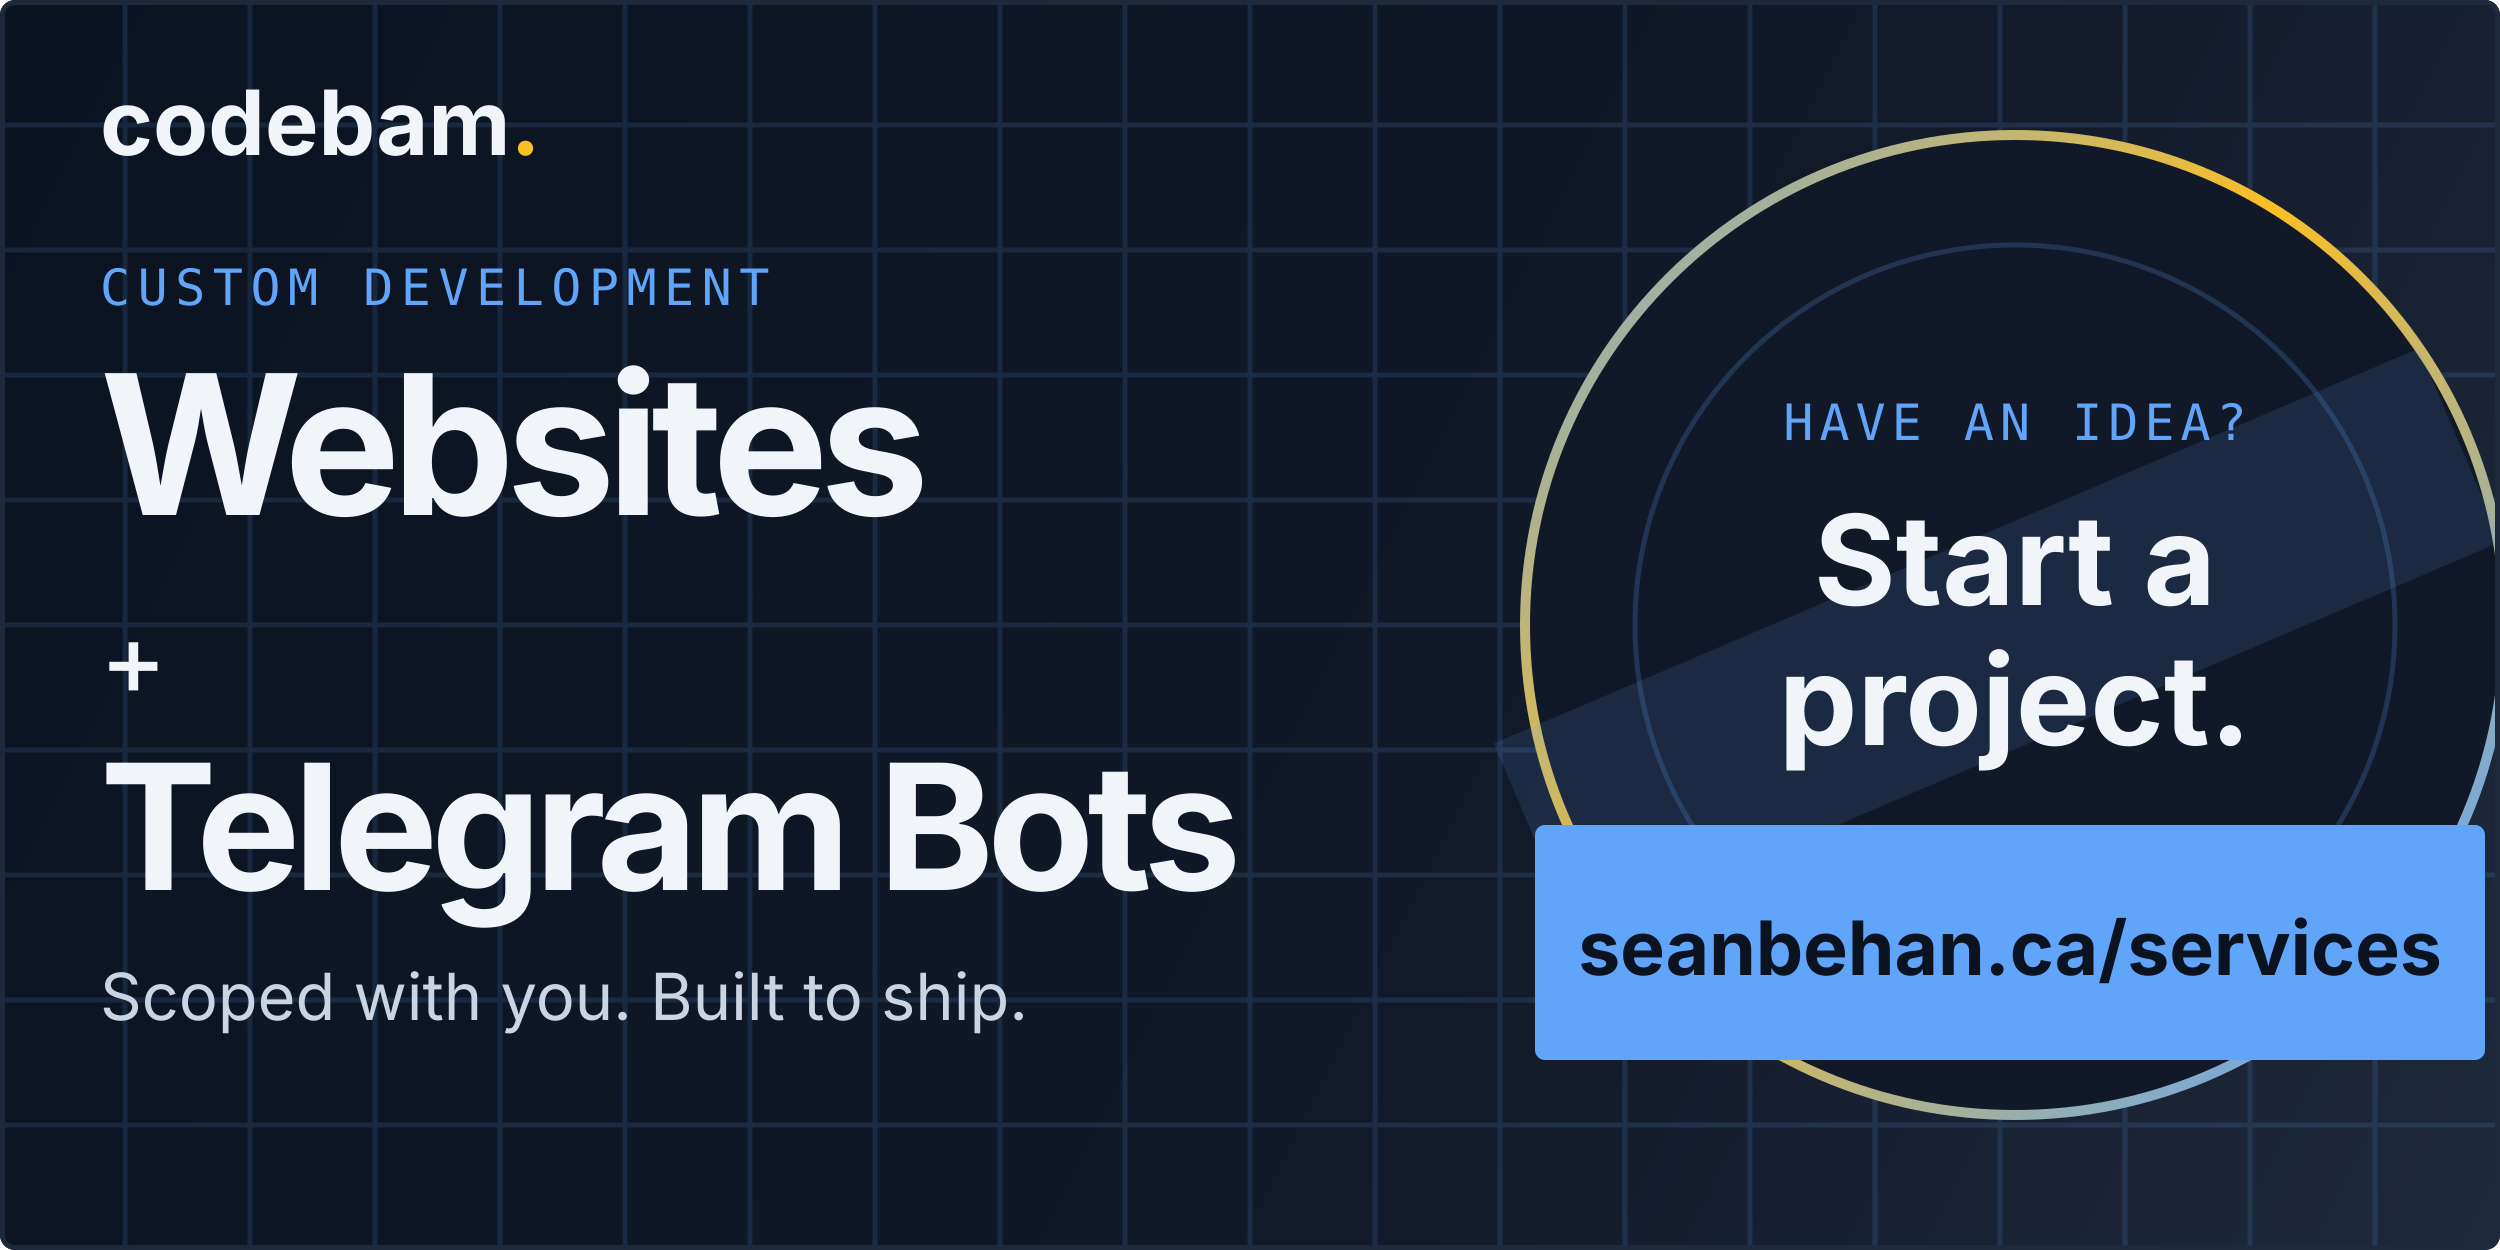
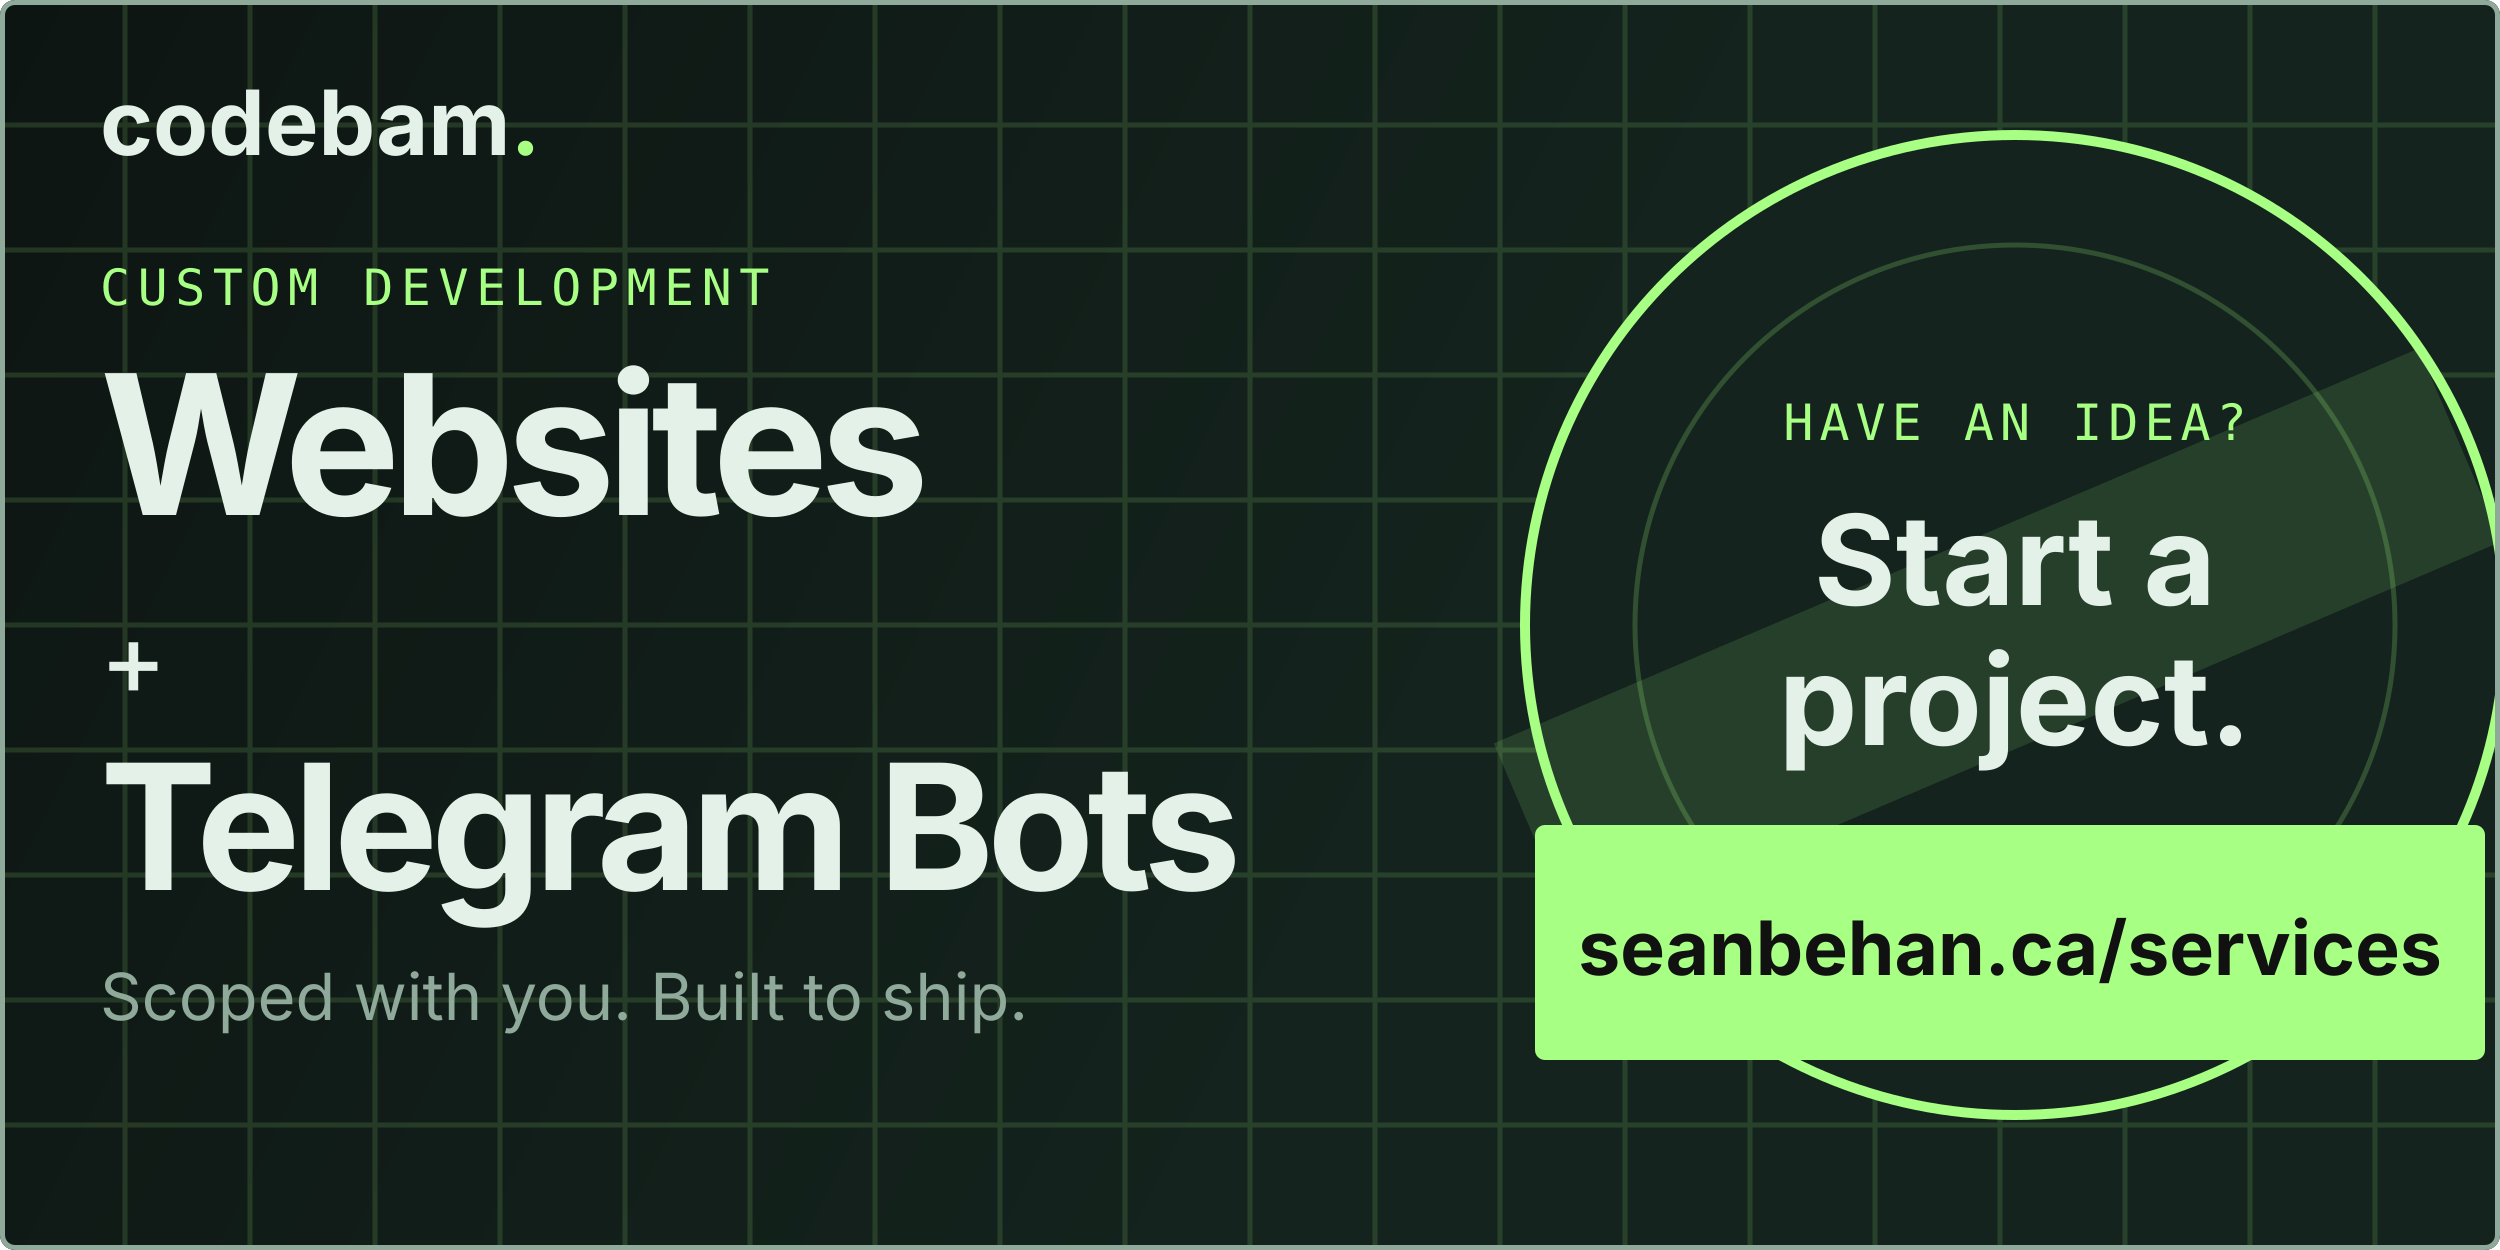
<svg xmlns="http://www.w3.org/2000/svg" width="500" height="250" viewBox="0 0 500 250" role="img" aria-labelledby="title desc">
  <defs>
    <linearGradient id="field" x1="0" y1="0" x2="500" y2="250" gradientUnits="userSpaceOnUse">
-       <stop stop-color="#0b1220" />
-       <stop offset="0.58" stop-color="#111827" />
-       <stop offset="1" stop-color="#1e293b" />
+       <stop stop-color="#0d1512" />
+       <stop offset="0.58" stop-color="#14231d" />
+       <stop offset="1" stop-color="#14231d" />
    </linearGradient>
    <linearGradient id="accent" x1="278" y1="33" x2="477" y2="217" gradientUnits="userSpaceOnUse">
-       <stop stop-color="#60a5fa" />
-       <stop offset="0.5" stop-color="#fbbf24" />
-       <stop offset="1" stop-color="#60a5fa" />
+       <stop stop-color="#a7ff83" />
+       <stop offset="0.5" stop-color="#a7ff83" />
+       <stop offset="1" stop-color="#a7ff83" />
    </linearGradient>
    <clipPath id="frame">
      <rect width="500" height="250" rx="3" />
    </clipPath>
  </defs>
  <g clip-path="url(#frame)">
    <rect width="500" height="250" fill="url(#field)" />
-     <g opacity="0.14" stroke="#60a5fa" stroke-width="1">
+     <g opacity="0.14" stroke="#a7ff83" stroke-width="1">
      <path d="M0 25h500M0 50h500M0 75h500M0 100h500M0 125h500M0 150h500M0 175h500M0 200h500M0 225h500" />
      <path d="M25 0v250M50 0v250M75 0v250M100 0v250M125 0v250M150 0v250M175 0v250M200 0v250M225 0v250M250 0v250M275 0v250M300 0v250M325 0v250M350 0v250M375 0v250M400 0v250M425 0v250M450 0v250M475 0v250" />
    </g>
-     <circle cx="403" cy="125" r="98" fill="#111827" stroke="url(#accent)" stroke-width="2" />
-     <circle cx="403" cy="125" r="76" fill="none" stroke="#60a5fa" stroke-opacity="0.2" />
-     <path d="M307 168 492 89" stroke="#60a5fa" stroke-opacity="0.13" stroke-width="42" />
-     <g fill="#f1f5f9" font-family="Inter, Arial, sans-serif">
-       <text x="20" y="31" font-size="18" font-weight="700">codebam<tspan fill="#fbbf24">.</tspan>
+     <circle cx="403" cy="125" r="98" fill="#14231d" stroke="url(#accent)" stroke-width="2" />
+     <circle cx="403" cy="125" r="76" fill="none" stroke="#a7ff83" stroke-opacity="0.2" />
+     <path d="M307 168 492 89" stroke="#a7ff83" stroke-opacity="0.13" stroke-width="42" />
+     <g fill="#e4f1e8" font-family="Inter, Arial, sans-serif">
+       <text x="20" y="31" font-size="18" font-weight="700">codebam<tspan fill="#a7ff83">.</tspan>
      </text>
-       <text x="20" y="61" fill="#60a5fa" font-family="monospace" font-size="10" letter-spacing="1.5">CUSTOM DEVELOPMENT</text>
+       <text x="20" y="61" fill="#a7ff83" font-family="monospace" font-size="10" letter-spacing="1.5">CUSTOM DEVELOPMENT</text>
      <text x="20" y="103" font-size="39" font-weight="750" letter-spacing="-1.7">Websites</text>
      <text x="20" y="139" font-size="20" font-weight="500">+</text>
      <text x="20" y="178" font-size="35" font-weight="750" letter-spacing="-1.4">Telegram Bots</text>
-       <text x="20" y="204" fill="#cbd5e1" font-size="13">Scoped with you. Built to ship.</text>
+       <text x="20" y="204" fill="#8fa99a" font-size="13">Scoped with you. Built to ship.</text>
    </g>
-     <g fill="#f1f5f9" font-family="Inter, Arial, sans-serif" text-anchor="middle">
-       <text x="403" y="88" fill="#60a5fa" font-family="monospace" font-size="10" letter-spacing="1.2">HAVE AN IDEA?</text>
+     <g fill="#e4f1e8" font-family="Inter, Arial, sans-serif" text-anchor="middle">
+       <text x="403" y="88" fill="#a7ff83" font-family="monospace" font-size="10" letter-spacing="1.2">HAVE AN IDEA?</text>
      <text x="403" y="121" font-size="25" font-weight="700">Start a</text>
      <text x="403" y="149" font-size="25" font-weight="700">project.</text>
    </g>
    <g transform="translate(307 165)">
-       <rect width="190" height="47" rx="2" fill="#60a5fa" />
-       <text x="95" y="30" fill="#0b1220" font-family="Inter, Arial, sans-serif" font-size="15" font-weight="700" text-anchor="middle">seanbehan.ca/services</text>
+       <rect width="190" height="47" rx="2" fill="#a7ff83" />
+       <text x="95" y="30" fill="#111111" font-family="Inter, Arial, sans-serif" font-size="15" font-weight="700" text-anchor="middle">seanbehan.ca/services</text>
    </g>
  </g>
-   <rect x="0.5" y="0.5" width="499" height="249" rx="2.5" fill="none" stroke="#1e293b" />
+   <rect x="0.5" y="0.5" width="499" height="249" rx="2.5" fill="none" stroke="#8fa99a" />
</svg>
